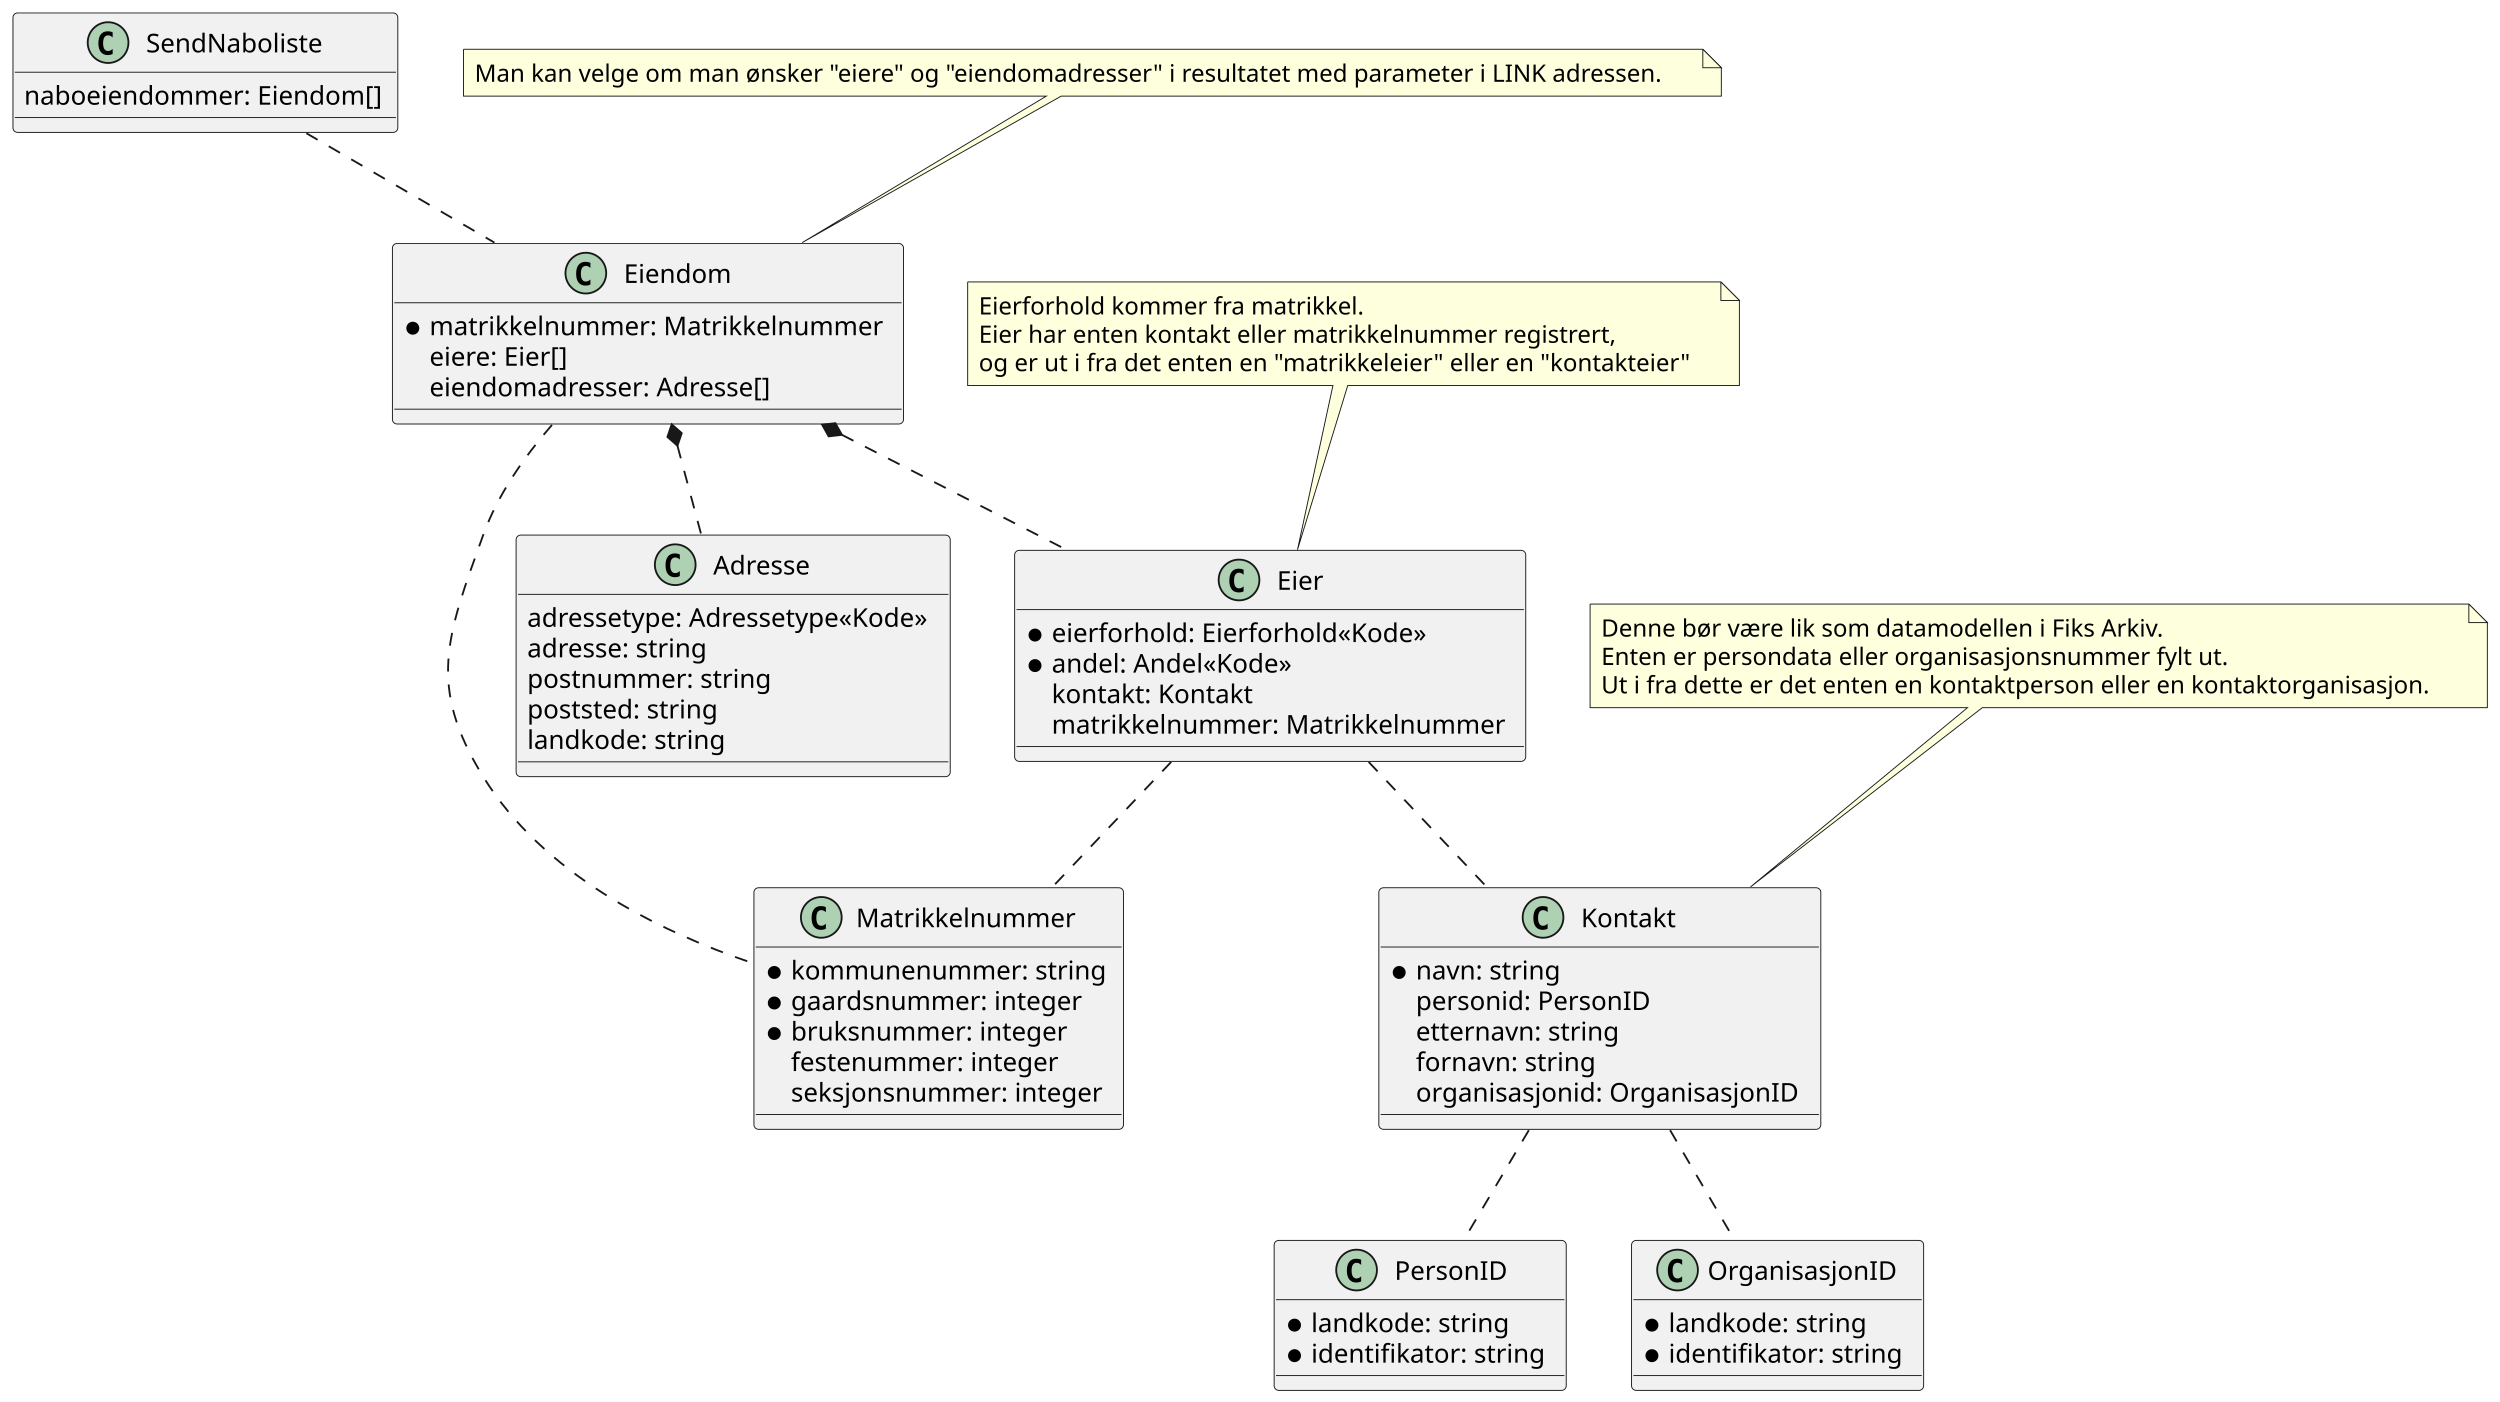
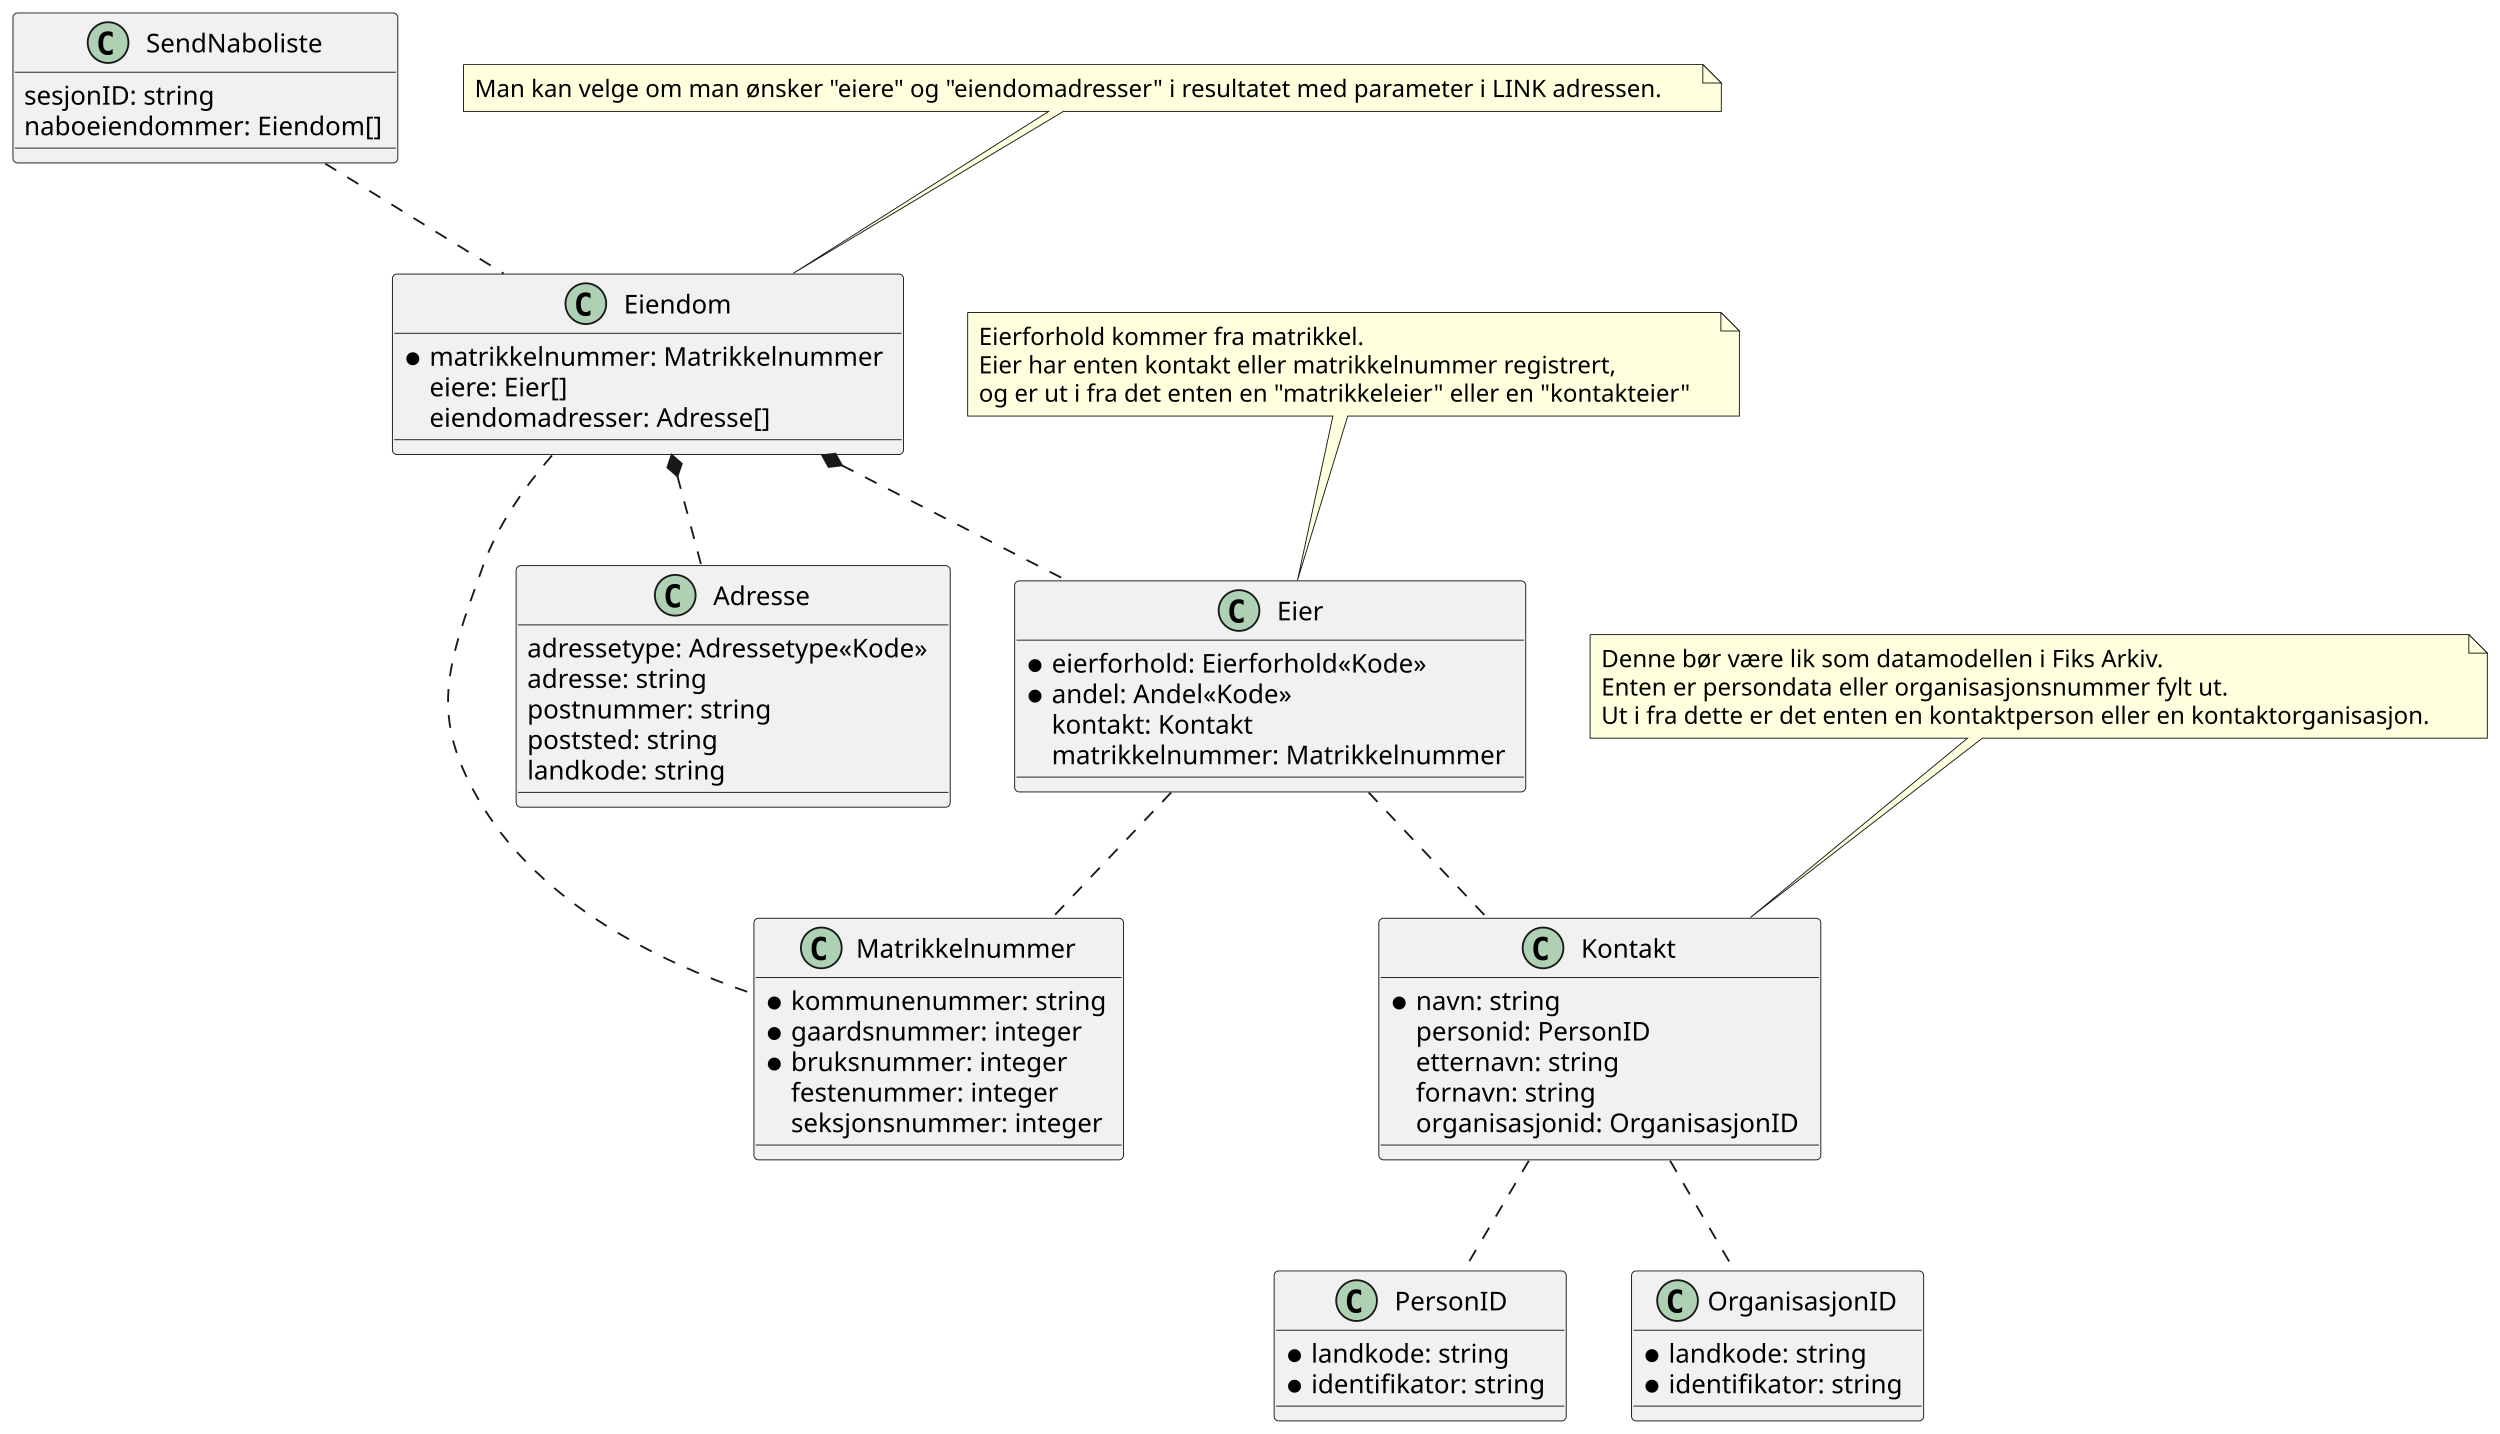
- <svg xmlns="http://www.w3.org/2000/svg" contentStyleType="text/css" data-diagram-type="CLASS" height="757px" preserveAspectRatio="none" style="width:1350px;height:757px;background:#FFFFFF;" version="1.1" viewBox="0 0 1350 757" width="1350px" zoomAndPan="magnify">
+ <svg xmlns="http://www.w3.org/2000/svg" contentStyleType="text/css" data-diagram-type="CLASS" height="774px" preserveAspectRatio="none" style="width:1350px;height:774px;background:#FFFFFF;" version="1.1" viewBox="0 0 1350 774" width="1350px" zoomAndPan="magnify">
  <defs />
  <g>
    <g class="entity" data-entity="SendNaboliste" data-source-line="1" data-uid="ent0002" id="entity_SendNaboliste">
-       <rect fill="#F1F1F1" height="64.488" rx="2.5" ry="2.5" style="stroke:#181818;stroke-width:0.5;" width="207.815" x="7" y="7" />
+       <rect fill="#F1F1F1" height="80.977" rx="2.5" ry="2.5" style="stroke:#181818;stroke-width:0.5;" width="207.815" x="7" y="7" />
      <ellipse cx="58.362" cy="23" fill="#ADD1B2" rx="11" ry="11" style="stroke:#181818;stroke-width:1;" />
      <path d="M60.835,29.143 Q60.254,29.442 59.615,29.591 Q58.976,29.741 58.27,29.741 Q55.763,29.741 54.443,28.089 Q53.123,26.437 53.123,23.316 Q53.123,20.186 54.443,18.535 Q55.763,16.883 58.27,16.883 Q58.976,16.883 59.623,17.032 Q60.27,17.182 60.835,17.48 L60.835,20.203 Q60.204,19.622 59.611,19.352 Q59.017,19.082 58.386,19.082 Q57.041,19.082 56.357,20.149 Q55.672,21.216 55.672,23.316 Q55.672,25.408 56.357,26.474 Q57.041,27.541 58.386,27.541 Q59.017,27.541 59.611,27.271 Q60.204,27.002 60.835,26.42 Z " fill="#000000" />
      <text fill="#000000" font-family="sans-serif" font-size="14" lengthAdjust="spacing" textLength="96.592" x="78.862" y="28.291">SendNaboliste</text>
      <line style="stroke:#181818;stroke-width:0.5;" x1="8" x2="213.815" y1="39" y2="39" />
-       <text fill="#000000" font-family="sans-serif" font-size="14" lengthAdjust="spacing" textLength="195.815" x="13" y="56.535">naboeiendommer: Eiendom[]</text>
-       <line style="stroke:#181818;stroke-width:0.5;" x1="8" x2="213.815" y1="63.488" y2="63.488" />
+       <text fill="#000000" font-family="sans-serif" font-size="14" lengthAdjust="spacing" textLength="106.565" x="13" y="56.535">sesjonID: string</text>
+       <text fill="#000000" font-family="sans-serif" font-size="14" lengthAdjust="spacing" textLength="195.815" x="13" y="73.023">naboeiendommer: Eiendom[]</text>
+       <line style="stroke:#181818;stroke-width:0.5;" x1="8" x2="213.815" y1="79.977" y2="79.977" />
    </g>
-     <g class="entity" data-entity="Eiendom" data-source-line="5" data-uid="ent0003" id="entity_Eiendom">
-       <rect fill="#F1F1F1" height="97.465" rx="2.5" ry="2.5" style="stroke:#181818;stroke-width:0.5;" width="275.99" x="211.91" y="131.49" />
-       <ellipse cx="316.353" cy="147.49" fill="#ADD1B2" rx="11" ry="11" style="stroke:#181818;stroke-width:1;" />
-       <path d="M318.826,153.633 Q318.245,153.932 317.606,154.081 Q316.967,154.231 316.261,154.231 Q313.754,154.231 312.434,152.579 Q311.115,150.927 311.115,147.806 Q311.115,144.677 312.434,143.025 Q313.754,141.373 316.261,141.373 Q316.967,141.373 317.614,141.522 Q318.262,141.672 318.826,141.97 L318.826,144.693 Q318.195,144.112 317.602,143.842 Q317.008,143.572 316.377,143.572 Q315.033,143.572 314.348,144.639 Q313.663,145.706 313.663,147.806 Q313.663,149.898 314.348,150.964 Q315.033,152.031 316.377,152.031 Q317.008,152.031 317.602,151.761 Q318.195,151.492 318.826,150.91 Z " fill="#000000" />
-       <text fill="#000000" font-family="sans-serif" font-size="14" lengthAdjust="spacing" textLength="58.605" x="336.853" y="152.781">Eiendom</text>
-       <line style="stroke:#181818;stroke-width:0.5;" x1="212.91" x2="486.9" y1="163.49" y2="163.49" />
-       <ellipse cx="222.91" cy="177.234" fill="#000000" rx="3" ry="3" style="stroke:#000000;stroke-width:1;" />
-       <text fill="#000000" font-family="sans-serif" font-size="14" lengthAdjust="spacing" textLength="249.99" x="231.91" y="181.025">matrikkelnummer: Matrikkelnummer</text>
-       <text fill="#000000" font-family="sans-serif" font-size="14" lengthAdjust="spacing" textLength="76.303" x="231.91" y="197.513">eiere: Eier[]</text>
-       <text fill="#000000" font-family="sans-serif" font-size="14" lengthAdjust="spacing" textLength="188.727" x="231.91" y="214.002">eiendomadresser: Adresse[]</text>
-       <line style="stroke:#181818;stroke-width:0.5;" x1="212.91" x2="486.9" y1="220.955" y2="220.955" />
+     <g class="entity" data-entity="Eiendom" data-source-line="6" data-uid="ent0003" id="entity_Eiendom">
+       <rect fill="#F1F1F1" height="97.465" rx="2.5" ry="2.5" style="stroke:#181818;stroke-width:0.5;" width="275.99" x="211.91" y="147.98" />
+       <ellipse cx="316.353" cy="163.98" fill="#ADD1B2" rx="11" ry="11" style="stroke:#181818;stroke-width:1;" />
+       <path d="M318.826,170.123 Q318.245,170.422 317.606,170.571 Q316.967,170.721 316.261,170.721 Q313.754,170.721 312.434,169.069 Q311.115,167.417 311.115,164.296 Q311.115,161.167 312.434,159.515 Q313.754,157.863 316.261,157.863 Q316.967,157.863 317.614,158.012 Q318.262,158.162 318.826,158.46 L318.826,161.183 Q318.195,160.602 317.602,160.332 Q317.008,160.062 316.377,160.062 Q315.033,160.062 314.348,161.129 Q313.663,162.196 313.663,164.296 Q313.663,166.388 314.348,167.454 Q315.033,168.521 316.377,168.521 Q317.008,168.521 317.602,168.251 Q318.195,167.982 318.826,167.4 Z " fill="#000000" />
+       <text fill="#000000" font-family="sans-serif" font-size="14" lengthAdjust="spacing" textLength="58.605" x="336.853" y="169.271">Eiendom</text>
+       <line style="stroke:#181818;stroke-width:0.5;" x1="212.91" x2="486.9" y1="179.98" y2="179.98" />
+       <ellipse cx="222.91" cy="193.724" fill="#000000" rx="3" ry="3" style="stroke:#000000;stroke-width:1;" />
+       <text fill="#000000" font-family="sans-serif" font-size="14" lengthAdjust="spacing" textLength="249.99" x="231.91" y="197.515">matrikkelnummer: Matrikkelnummer</text>
+       <text fill="#000000" font-family="sans-serif" font-size="14" lengthAdjust="spacing" textLength="76.303" x="231.91" y="214.003">eiere: Eier[]</text>
+       <text fill="#000000" font-family="sans-serif" font-size="14" lengthAdjust="spacing" textLength="188.727" x="231.91" y="230.492">eiendomadresser: Adresse[]</text>
+       <line style="stroke:#181818;stroke-width:0.5;" x1="212.91" x2="486.9" y1="237.445" y2="237.445" />
    </g>
-     <g class="entity" data-entity="GMN5" data-source-line="13" data-uid="ent0006" id="entity_GMN5">
-       <path d="M250.3,26.59 L250.3,51.901 A0,0 0 0 0 250.3,51.901 L565.03,51.901 L433.14,131.02 L573.03,51.901 L929.52,51.901 A0,0 0 0 0 929.52,51.901 L929.52,36.59 L919.52,26.59 L250.3,26.59 A0,0 0 0 0 250.3,26.59" fill="#FEFFDD" style="stroke:#181818;stroke-width:0.5;" />
-       <path d="M919.52,26.59 L919.52,36.59 L929.52,36.59 L919.52,26.59" fill="#FEFFDD" style="stroke:#181818;stroke-width:0.5;" />
-       <text fill="#000000" font-family="sans-serif" font-size="13" lengthAdjust="spacing" textLength="658.22" x="256.3" y="44.158">Man kan velge om man ønsker "eiere" og "eiendomadresser" i resultatet med parameter i LINK adressen.</text>
+     <g class="entity" data-entity="GMN5" data-source-line="14" data-uid="ent0006" id="entity_GMN5">
+       <path d="M250.3,34.83 L250.3,60.141 A0,0 0 0 0 250.3,60.141 L566.27,60.141 L428.33,147.6 L574.27,60.141 L929.52,60.141 A0,0 0 0 0 929.52,60.141 L929.52,44.83 L919.52,34.83 L250.3,34.83 A0,0 0 0 0 250.3,34.83" fill="#FEFFDD" style="stroke:#181818;stroke-width:0.5;" />
+       <path d="M919.52,34.83 L919.52,44.83 L929.52,44.83 L919.52,34.83" fill="#FEFFDD" style="stroke:#181818;stroke-width:0.5;" />
+       <text fill="#000000" font-family="sans-serif" font-size="13" lengthAdjust="spacing" textLength="658.22" x="256.3" y="52.398">Man kan velge om man ønsker "eiere" og "eiendomadresser" i resultatet med parameter i LINK adressen.</text>
    </g>
-     <g class="entity" data-entity="Matrikkelnummer" data-source-line="16" data-uid="ent0008" id="entity_Matrikkelnummer">
-       <rect fill="#F1F1F1" height="130.441" rx="2.5" ry="2.5" style="stroke:#181818;stroke-width:0.5;" width="199.571" x="407.12" y="479.39" />
-       <ellipse cx="443.5" cy="495.39" fill="#ADD1B2" rx="11" ry="11" style="stroke:#181818;stroke-width:1;" />
-       <path d="M445.973,501.533 Q445.392,501.832 444.753,501.981 Q444.114,502.131 443.409,502.131 Q440.902,502.131 439.582,500.479 Q438.262,498.827 438.262,495.706 Q438.262,492.577 439.582,490.925 Q440.902,489.273 443.409,489.273 Q444.114,489.273 444.762,489.422 Q445.409,489.572 445.973,489.87 L445.973,492.593 Q445.343,492.012 444.749,491.742 Q444.156,491.473 443.525,491.473 Q442.18,491.473 441.495,492.539 Q440.81,493.606 440.81,495.706 Q440.81,497.798 441.495,498.864 Q442.18,499.931 443.525,499.931 Q444.156,499.931 444.749,499.661 Q445.343,499.392 445.973,498.81 Z " fill="#000000" />
-       <text fill="#000000" font-family="sans-serif" font-size="14" lengthAdjust="spacing" textLength="120.06" x="462.251" y="500.681">Matrikkelnummer</text>
-       <line style="stroke:#181818;stroke-width:0.5;" x1="408.12" x2="605.691" y1="511.39" y2="511.39" />
-       <ellipse cx="418.12" cy="525.134" fill="#000000" rx="3" ry="3" style="stroke:#000000;stroke-width:1;" />
-       <text fill="#000000" font-family="sans-serif" font-size="14" lengthAdjust="spacing" textLength="173.571" x="427.12" y="528.925">kommunenummer: string</text>
-       <ellipse cx="418.12" cy="541.622" fill="#000000" rx="3" ry="3" style="stroke:#000000;stroke-width:1;" />
-       <text fill="#000000" font-family="sans-serif" font-size="14" lengthAdjust="spacing" textLength="159.804" x="427.12" y="545.413">gaardsnummer: integer</text>
-       <ellipse cx="418.12" cy="558.111" fill="#000000" rx="3" ry="3" style="stroke:#000000;stroke-width:1;" />
-       <text fill="#000000" font-family="sans-serif" font-size="14" lengthAdjust="spacing" textLength="152.482" x="427.12" y="561.902">bruksnummer: integer</text>
-       <text fill="#000000" font-family="sans-serif" font-size="14" lengthAdjust="spacing" textLength="147.055" x="427.12" y="578.39">festenummer: integer</text>
-       <text fill="#000000" font-family="sans-serif" font-size="14" lengthAdjust="spacing" textLength="172.874" x="427.12" y="594.878">seksjonsnummer: integer</text>
-       <line style="stroke:#181818;stroke-width:0.5;" x1="408.12" x2="605.691" y1="601.831" y2="601.831" />
+     <g class="entity" data-entity="Matrikkelnummer" data-source-line="17" data-uid="ent0008" id="entity_Matrikkelnummer">
+       <rect fill="#F1F1F1" height="130.441" rx="2.5" ry="2.5" style="stroke:#181818;stroke-width:0.5;" width="199.571" x="407.12" y="495.88" />
+       <ellipse cx="443.5" cy="511.88" fill="#ADD1B2" rx="11" ry="11" style="stroke:#181818;stroke-width:1;" />
+       <path d="M445.973,518.023 Q445.392,518.322 444.753,518.471 Q444.114,518.621 443.409,518.621 Q440.902,518.621 439.582,516.969 Q438.262,515.317 438.262,512.196 Q438.262,509.067 439.582,507.415 Q440.902,505.763 443.409,505.763 Q444.114,505.763 444.762,505.912 Q445.409,506.062 445.973,506.361 L445.973,509.083 Q445.343,508.502 444.749,508.232 Q444.156,507.962 443.525,507.962 Q442.18,507.962 441.495,509.029 Q440.81,510.096 440.81,512.196 Q440.81,514.288 441.495,515.354 Q442.18,516.421 443.525,516.421 Q444.156,516.421 444.749,516.151 Q445.343,515.881 445.973,515.3 Z " fill="#000000" />
+       <text fill="#000000" font-family="sans-serif" font-size="14" lengthAdjust="spacing" textLength="120.06" x="462.251" y="517.171">Matrikkelnummer</text>
+       <line style="stroke:#181818;stroke-width:0.5;" x1="408.12" x2="605.691" y1="527.88" y2="527.88" />
+       <ellipse cx="418.12" cy="541.624" fill="#000000" rx="3" ry="3" style="stroke:#000000;stroke-width:1;" />
+       <text fill="#000000" font-family="sans-serif" font-size="14" lengthAdjust="spacing" textLength="173.571" x="427.12" y="545.415">kommunenummer: string</text>
+       <ellipse cx="418.12" cy="558.112" fill="#000000" rx="3" ry="3" style="stroke:#000000;stroke-width:1;" />
+       <text fill="#000000" font-family="sans-serif" font-size="14" lengthAdjust="spacing" textLength="159.804" x="427.12" y="561.903">gaardsnummer: integer</text>
+       <ellipse cx="418.12" cy="574.601" fill="#000000" rx="3" ry="3" style="stroke:#000000;stroke-width:1;" />
+       <text fill="#000000" font-family="sans-serif" font-size="14" lengthAdjust="spacing" textLength="152.482" x="427.12" y="578.392">bruksnummer: integer</text>
+       <text fill="#000000" font-family="sans-serif" font-size="14" lengthAdjust="spacing" textLength="147.055" x="427.12" y="594.88">festenummer: integer</text>
+       <text fill="#000000" font-family="sans-serif" font-size="14" lengthAdjust="spacing" textLength="172.874" x="427.12" y="611.368">seksjonsnummer: integer</text>
+       <line style="stroke:#181818;stroke-width:0.5;" x1="408.12" x2="605.691" y1="618.321" y2="618.321" />
    </g>
-     <g class="entity" data-entity="Adresse" data-source-line="27" data-uid="ent0010" id="entity_Adresse">
-       <rect fill="#F1F1F1" height="130.441" rx="2.5" ry="2.5" style="stroke:#181818;stroke-width:0.5;" width="234.421" x="278.7" y="288.95" />
-       <ellipse cx="364.624" cy="304.95" fill="#ADD1B2" rx="11" ry="11" style="stroke:#181818;stroke-width:1;" />
-       <path d="M367.098,311.093 Q366.516,311.392 365.877,311.541 Q365.238,311.691 364.533,311.691 Q362.026,311.691 360.706,310.039 Q359.386,308.387 359.386,305.266 Q359.386,302.137 360.706,300.485 Q362.026,298.833 364.533,298.833 Q365.238,298.833 365.885,298.982 Q366.533,299.132 367.098,299.43 L367.098,302.153 Q366.467,301.572 365.873,301.302 Q365.28,301.033 364.649,301.033 Q363.304,301.033 362.619,302.099 Q361.934,303.166 361.934,305.266 Q361.934,307.358 362.619,308.424 Q363.304,309.491 364.649,309.491 Q365.28,309.491 365.873,309.221 Q366.467,308.952 367.098,308.37 Z " fill="#000000" />
-       <text fill="#000000" font-family="sans-serif" font-size="14" lengthAdjust="spacing" textLength="54.072" x="385.124" y="310.241">Adresse</text>
-       <line style="stroke:#181818;stroke-width:0.5;" x1="279.7" x2="512.121" y1="320.95" y2="320.95" />
-       <text fill="#000000" font-family="sans-serif" font-size="14" lengthAdjust="spacing" textLength="222.421" x="284.7" y="338.485">adressetype: Adressetype«Kode»</text>
-       <text fill="#000000" font-family="sans-serif" font-size="14" lengthAdjust="spacing" textLength="100.57" x="284.7" y="354.973">adresse: string</text>
-       <text fill="#000000" font-family="sans-serif" font-size="14" lengthAdjust="spacing" textLength="135.256" x="284.7" y="371.462">postnummer: string</text>
-       <text fill="#000000" font-family="sans-serif" font-size="14" lengthAdjust="spacing" textLength="107.194" x="284.7" y="387.95">poststed: string</text>
-       <text fill="#000000" font-family="sans-serif" font-size="14" lengthAdjust="spacing" textLength="111.098" x="284.7" y="404.438">landkode: string</text>
-       <line style="stroke:#181818;stroke-width:0.5;" x1="279.7" x2="512.121" y1="411.391" y2="411.391" />
+     <g class="entity" data-entity="Adresse" data-source-line="28" data-uid="ent0010" id="entity_Adresse">
+       <rect fill="#F1F1F1" height="130.441" rx="2.5" ry="2.5" style="stroke:#181818;stroke-width:0.5;" width="234.421" x="278.7" y="305.44" />
+       <ellipse cx="364.624" cy="321.44" fill="#ADD1B2" rx="11" ry="11" style="stroke:#181818;stroke-width:1;" />
+       <path d="M367.098,327.583 Q366.516,327.882 365.877,328.031 Q365.238,328.181 364.533,328.181 Q362.026,328.181 360.706,326.529 Q359.386,324.877 359.386,321.756 Q359.386,318.627 360.706,316.975 Q362.026,315.323 364.533,315.323 Q365.238,315.323 365.885,315.472 Q366.533,315.622 367.098,315.921 L367.098,318.643 Q366.467,318.062 365.873,317.792 Q365.28,317.522 364.649,317.522 Q363.304,317.522 362.619,318.589 Q361.934,319.656 361.934,321.756 Q361.934,323.848 362.619,324.914 Q363.304,325.981 364.649,325.981 Q365.28,325.981 365.873,325.711 Q366.467,325.442 367.098,324.86 Z " fill="#000000" />
+       <text fill="#000000" font-family="sans-serif" font-size="14" lengthAdjust="spacing" textLength="54.072" x="385.124" y="326.731">Adresse</text>
+       <line style="stroke:#181818;stroke-width:0.5;" x1="279.7" x2="512.121" y1="337.44" y2="337.44" />
+       <text fill="#000000" font-family="sans-serif" font-size="14" lengthAdjust="spacing" textLength="222.421" x="284.7" y="354.975">adressetype: Adressetype«Kode»</text>
+       <text fill="#000000" font-family="sans-serif" font-size="14" lengthAdjust="spacing" textLength="100.57" x="284.7" y="371.463">adresse: string</text>
+       <text fill="#000000" font-family="sans-serif" font-size="14" lengthAdjust="spacing" textLength="135.256" x="284.7" y="387.952">postnummer: string</text>
+       <text fill="#000000" font-family="sans-serif" font-size="14" lengthAdjust="spacing" textLength="107.194" x="284.7" y="404.44">poststed: string</text>
+       <text fill="#000000" font-family="sans-serif" font-size="14" lengthAdjust="spacing" textLength="111.098" x="284.7" y="420.928">landkode: string</text>
+       <line style="stroke:#181818;stroke-width:0.5;" x1="279.7" x2="512.121" y1="427.881" y2="427.881" />
    </g>
-     <g class="entity" data-entity="Eier" data-source-line="28" data-uid="ent0012" id="entity_Eier">
-       <rect fill="#F1F1F1" height="113.953" rx="2.5" ry="2.5" style="stroke:#181818;stroke-width:0.5;" width="275.99" x="547.91" y="297.19" />
-       <ellipse cx="669.074" cy="313.19" fill="#ADD1B2" rx="11" ry="11" style="stroke:#181818;stroke-width:1;" />
-       <path d="M671.547,319.333 Q670.966,319.632 670.327,319.781 Q669.687,319.931 668.982,319.931 Q666.475,319.931 665.155,318.279 Q663.835,316.627 663.835,313.506 Q663.835,310.377 665.155,308.725 Q666.475,307.073 668.982,307.073 Q669.687,307.073 670.335,307.222 Q670.982,307.372 671.547,307.671 L671.547,310.393 Q670.916,309.812 670.322,309.542 Q669.729,309.272 669.098,309.272 Q667.753,309.272 667.068,310.339 Q666.384,311.406 666.384,313.506 Q666.384,315.598 667.068,316.664 Q667.753,317.731 669.098,317.731 Q669.729,317.731 670.322,317.461 Q670.916,317.192 671.547,316.61 Z " fill="#000000" />
-       <text fill="#000000" font-family="sans-serif" font-size="14" lengthAdjust="spacing" textLength="25.163" x="689.574" y="318.481">Eier</text>
-       <line style="stroke:#181818;stroke-width:0.5;" x1="548.91" x2="822.9" y1="329.19" y2="329.19" />
-       <ellipse cx="558.91" cy="342.934" fill="#000000" rx="3" ry="3" style="stroke:#000000;stroke-width:1;" />
-       <text fill="#000000" font-family="sans-serif" font-size="14" lengthAdjust="spacing" textLength="207.662" x="567.91" y="346.725">eierforhold: Eierforhold«Kode»</text>
-       <ellipse cx="558.91" cy="359.422" fill="#000000" rx="3" ry="3" style="stroke:#000000;stroke-width:1;" />
-       <text fill="#000000" font-family="sans-serif" font-size="14" lengthAdjust="spacing" textLength="133.964" x="567.91" y="363.213">andel: Andel«Kode»</text>
-       <text fill="#000000" font-family="sans-serif" font-size="14" lengthAdjust="spacing" textLength="113.531" x="567.91" y="379.702">kontakt: Kontakt</text>
-       <text fill="#000000" font-family="sans-serif" font-size="14" lengthAdjust="spacing" textLength="249.99" x="567.91" y="396.19">matrikkelnummer: Matrikkelnummer</text>
-       <line style="stroke:#181818;stroke-width:0.5;" x1="548.91" x2="822.9" y1="403.143" y2="403.143" />
+     <g class="entity" data-entity="Eier" data-source-line="29" data-uid="ent0012" id="entity_Eier">
+       <rect fill="#F1F1F1" height="113.953" rx="2.5" ry="2.5" style="stroke:#181818;stroke-width:0.5;" width="275.99" x="547.91" y="313.68" />
+       <ellipse cx="669.074" cy="329.68" fill="#ADD1B2" rx="11" ry="11" style="stroke:#181818;stroke-width:1;" />
+       <path d="M671.547,335.823 Q670.966,336.122 670.327,336.271 Q669.687,336.421 668.982,336.421 Q666.475,336.421 665.155,334.769 Q663.835,333.117 663.835,329.996 Q663.835,326.866 665.155,325.215 Q666.475,323.563 668.982,323.563 Q669.687,323.563 670.335,323.712 Q670.982,323.862 671.547,324.161 L671.547,326.883 Q670.916,326.302 670.322,326.032 Q669.729,325.762 669.098,325.762 Q667.753,325.762 667.068,326.829 Q666.384,327.896 666.384,329.996 Q666.384,332.088 667.068,333.154 Q667.753,334.221 669.098,334.221 Q669.729,334.221 670.322,333.951 Q670.916,333.682 671.547,333.1 Z " fill="#000000" />
+       <text fill="#000000" font-family="sans-serif" font-size="14" lengthAdjust="spacing" textLength="25.163" x="689.574" y="334.971">Eier</text>
+       <line style="stroke:#181818;stroke-width:0.5;" x1="548.91" x2="822.9" y1="345.68" y2="345.68" />
+       <ellipse cx="558.91" cy="359.424" fill="#000000" rx="3" ry="3" style="stroke:#000000;stroke-width:1;" />
+       <text fill="#000000" font-family="sans-serif" font-size="14" lengthAdjust="spacing" textLength="207.662" x="567.91" y="363.215">eierforhold: Eierforhold«Kode»</text>
+       <ellipse cx="558.91" cy="375.912" fill="#000000" rx="3" ry="3" style="stroke:#000000;stroke-width:1;" />
+       <text fill="#000000" font-family="sans-serif" font-size="14" lengthAdjust="spacing" textLength="133.964" x="567.91" y="379.703">andel: Andel«Kode»</text>
+       <text fill="#000000" font-family="sans-serif" font-size="14" lengthAdjust="spacing" textLength="113.531" x="567.91" y="396.192">kontakt: Kontakt</text>
+       <text fill="#000000" font-family="sans-serif" font-size="14" lengthAdjust="spacing" textLength="249.99" x="567.91" y="412.68">matrikkelnummer: Matrikkelnummer</text>
+       <line style="stroke:#181818;stroke-width:0.5;" x1="548.91" x2="822.9" y1="419.633" y2="419.633" />
    </g>
-     <g class="entity" data-entity="GMN14" data-source-line="45" data-uid="ent0015" id="entity_GMN14">
-       <path d="M522.54,152.25 L522.54,208.182 A0,0 0 0 0 522.54,208.182 L719.78,208.182 L700.64,296.87 L727.78,208.182 L939.272,208.182 A0,0 0 0 0 939.272,208.182 L939.272,162.25 L929.272,152.25 L522.54,152.25 A0,0 0 0 0 522.54,152.25" fill="#FEFFDD" style="stroke:#181818;stroke-width:0.5;" />
-       <path d="M929.272,152.25 L929.272,162.25 L939.272,162.25 L929.272,152.25" fill="#FEFFDD" style="stroke:#181818;stroke-width:0.5;" />
-       <text fill="#000000" font-family="sans-serif" font-size="13" lengthAdjust="spacing" textLength="215.046" x="528.54" y="169.818">Eierforhold kommer fra matrikkel.</text>
-       <text fill="#000000" font-family="sans-serif" font-size="13" lengthAdjust="spacing" textLength="354.764" x="528.54" y="185.129">Eier har enten kontakt eller matrikkelnummer registrert,</text>
-       <text fill="#000000" font-family="sans-serif" font-size="13" lengthAdjust="spacing" textLength="395.732" x="528.54" y="200.44">og er ut i fra det enten en "matrikkeleier" eller en "kontakteier"</text>
+     <g class="entity" data-entity="GMN14" data-source-line="46" data-uid="ent0015" id="entity_GMN14">
+       <path d="M522.54,168.74 L522.54,224.672 A0,0 0 0 0 522.54,224.672 L719.78,224.672 L700.64,313.36 L727.78,224.672 L939.272,224.672 A0,0 0 0 0 939.272,224.672 L939.272,178.74 L929.272,168.74 L522.54,168.74 A0,0 0 0 0 522.54,168.74" fill="#FEFFDD" style="stroke:#181818;stroke-width:0.5;" />
+       <path d="M929.272,168.74 L929.272,178.74 L939.272,178.74 L929.272,168.74" fill="#FEFFDD" style="stroke:#181818;stroke-width:0.5;" />
+       <text fill="#000000" font-family="sans-serif" font-size="13" lengthAdjust="spacing" textLength="215.046" x="528.54" y="186.308">Eierforhold kommer fra matrikkel.</text>
+       <text fill="#000000" font-family="sans-serif" font-size="13" lengthAdjust="spacing" textLength="354.764" x="528.54" y="201.619">Eier har enten kontakt eller matrikkelnummer registrert,</text>
+       <text fill="#000000" font-family="sans-serif" font-size="13" lengthAdjust="spacing" textLength="395.732" x="528.54" y="216.929">og er ut i fra det enten en "matrikkeleier" eller en "kontakteier"</text>
    </g>
-     <g class="entity" data-entity="Kontakt" data-source-line="48" data-uid="ent0017" id="entity_Kontakt">
-       <rect fill="#F1F1F1" height="130.441" rx="2.5" ry="2.5" style="stroke:#181818;stroke-width:0.5;" width="238.666" x="744.57" y="479.39" />
-       <ellipse cx="833.246" cy="495.39" fill="#ADD1B2" rx="11" ry="11" style="stroke:#181818;stroke-width:1;" />
-       <path d="M835.719,501.533 Q835.138,501.832 834.499,501.981 Q833.86,502.131 833.154,502.131 Q830.647,502.131 829.327,500.479 Q828.008,498.827 828.008,495.706 Q828.008,492.577 829.327,490.925 Q830.647,489.273 833.154,489.273 Q833.86,489.273 834.507,489.422 Q835.154,489.572 835.719,489.87 L835.719,492.593 Q835.088,492.012 834.495,491.742 Q833.901,491.473 833.27,491.473 Q831.926,491.473 831.241,492.539 Q830.556,493.606 830.556,495.706 Q830.556,497.798 831.241,498.864 Q831.926,499.931 833.27,499.931 Q833.901,499.931 834.495,499.661 Q835.088,499.392 835.719,498.81 Z " fill="#000000" />
-       <text fill="#000000" font-family="sans-serif" font-size="14" lengthAdjust="spacing" textLength="52.815" x="853.746" y="500.681">Kontakt</text>
-       <line style="stroke:#181818;stroke-width:0.5;" x1="745.57" x2="982.236" y1="511.39" y2="511.39" />
-       <ellipse cx="755.57" cy="525.134" fill="#000000" rx="3" ry="3" style="stroke:#000000;stroke-width:1;" />
-       <text fill="#000000" font-family="sans-serif" font-size="14" lengthAdjust="spacing" textLength="80.78" x="764.57" y="528.925">navn: string</text>
-       <text fill="#000000" font-family="sans-serif" font-size="14" lengthAdjust="spacing" textLength="128.693" x="764.57" y="545.413">personid: PersonID</text>
-       <text fill="#000000" font-family="sans-serif" font-size="14" lengthAdjust="spacing" textLength="112.581" x="764.57" y="561.902">etternavn: string</text>
-       <text fill="#000000" font-family="sans-serif" font-size="14" lengthAdjust="spacing" textLength="100.256" x="764.57" y="578.39">fornavn: string</text>
-       <text fill="#000000" font-family="sans-serif" font-size="14" lengthAdjust="spacing" textLength="212.666" x="764.57" y="594.878">organisasjonid: OrganisasjonID</text>
-       <line style="stroke:#181818;stroke-width:0.5;" x1="745.57" x2="982.236" y1="601.831" y2="601.831" />
+     <g class="entity" data-entity="Kontakt" data-source-line="49" data-uid="ent0017" id="entity_Kontakt">
+       <rect fill="#F1F1F1" height="130.441" rx="2.5" ry="2.5" style="stroke:#181818;stroke-width:0.5;" width="238.666" x="744.57" y="495.88" />
+       <ellipse cx="833.246" cy="511.88" fill="#ADD1B2" rx="11" ry="11" style="stroke:#181818;stroke-width:1;" />
+       <path d="M835.719,518.023 Q835.138,518.322 834.499,518.471 Q833.86,518.621 833.154,518.621 Q830.647,518.621 829.327,516.969 Q828.008,515.317 828.008,512.196 Q828.008,509.067 829.327,507.415 Q830.647,505.763 833.154,505.763 Q833.86,505.763 834.507,505.912 Q835.154,506.062 835.719,506.361 L835.719,509.083 Q835.088,508.502 834.495,508.232 Q833.901,507.962 833.27,507.962 Q831.926,507.962 831.241,509.029 Q830.556,510.096 830.556,512.196 Q830.556,514.288 831.241,515.354 Q831.926,516.421 833.27,516.421 Q833.901,516.421 834.495,516.151 Q835.088,515.881 835.719,515.3 Z " fill="#000000" />
+       <text fill="#000000" font-family="sans-serif" font-size="14" lengthAdjust="spacing" textLength="52.815" x="853.746" y="517.171">Kontakt</text>
+       <line style="stroke:#181818;stroke-width:0.5;" x1="745.57" x2="982.236" y1="527.88" y2="527.88" />
+       <ellipse cx="755.57" cy="541.624" fill="#000000" rx="3" ry="3" style="stroke:#000000;stroke-width:1;" />
+       <text fill="#000000" font-family="sans-serif" font-size="14" lengthAdjust="spacing" textLength="80.78" x="764.57" y="545.415">navn: string</text>
+       <text fill="#000000" font-family="sans-serif" font-size="14" lengthAdjust="spacing" textLength="128.693" x="764.57" y="561.903">personid: PersonID</text>
+       <text fill="#000000" font-family="sans-serif" font-size="14" lengthAdjust="spacing" textLength="112.581" x="764.57" y="578.392">etternavn: string</text>
+       <text fill="#000000" font-family="sans-serif" font-size="14" lengthAdjust="spacing" textLength="100.256" x="764.57" y="594.88">fornavn: string</text>
+       <text fill="#000000" font-family="sans-serif" font-size="14" lengthAdjust="spacing" textLength="212.666" x="764.57" y="611.368">organisasjonid: OrganisasjonID</text>
+       <line style="stroke:#181818;stroke-width:0.5;" x1="745.57" x2="982.236" y1="618.321" y2="618.321" />
    </g>
-     <g class="entity" data-entity="PersonID" data-source-line="59" data-uid="ent0020" id="entity_PersonID">
-       <rect fill="#F1F1F1" height="80.977" rx="2.5" ry="2.5" style="stroke:#181818;stroke-width:0.5;" width="157.728" x="688.04" y="669.83" />
-       <ellipse cx="732.549" cy="685.83" fill="#ADD1B2" rx="11" ry="11" style="stroke:#181818;stroke-width:1;" />
-       <path d="M735.022,691.973 Q734.441,692.272 733.802,692.421 Q733.163,692.571 732.457,692.571 Q729.95,692.571 728.63,690.919 Q727.311,689.267 727.311,686.146 Q727.311,683.016 728.63,681.365 Q729.95,679.713 732.457,679.713 Q733.163,679.713 733.81,679.862 Q734.457,680.012 735.022,680.311 L735.022,683.033 Q734.391,682.452 733.798,682.182 Q733.204,681.913 732.573,681.913 Q731.229,681.913 730.544,682.979 Q729.859,684.046 729.859,686.146 Q729.859,688.238 730.544,689.304 Q731.229,690.371 732.573,690.371 Q733.204,690.371 733.798,690.101 Q734.391,689.832 735.022,689.25 Z " fill="#000000" />
-       <text fill="#000000" font-family="sans-serif" font-size="14" lengthAdjust="spacing" textLength="60.211" x="753.049" y="691.121">PersonID</text>
-       <line style="stroke:#181818;stroke-width:0.5;" x1="689.04" x2="844.769" y1="701.83" y2="701.83" />
-       <ellipse cx="699.04" cy="715.574" fill="#000000" rx="3" ry="3" style="stroke:#000000;stroke-width:1;" />
-       <text fill="#000000" font-family="sans-serif" font-size="14" lengthAdjust="spacing" textLength="111.098" x="708.04" y="719.365">landkode: string</text>
-       <ellipse cx="699.04" cy="732.062" fill="#000000" rx="3" ry="3" style="stroke:#000000;stroke-width:1;" />
-       <text fill="#000000" font-family="sans-serif" font-size="14" lengthAdjust="spacing" textLength="131.728" x="708.04" y="735.853">identifikator: string</text>
-       <line style="stroke:#181818;stroke-width:0.5;" x1="689.04" x2="844.769" y1="742.807" y2="742.807" />
+     <g class="entity" data-entity="PersonID" data-source-line="60" data-uid="ent0020" id="entity_PersonID">
+       <rect fill="#F1F1F1" height="80.977" rx="2.5" ry="2.5" style="stroke:#181818;stroke-width:0.5;" width="157.728" x="688.04" y="686.32" />
+       <ellipse cx="732.549" cy="702.32" fill="#ADD1B2" rx="11" ry="11" style="stroke:#181818;stroke-width:1;" />
+       <path d="M735.022,708.463 Q734.441,708.762 733.802,708.911 Q733.163,709.061 732.457,709.061 Q729.95,709.061 728.63,707.409 Q727.311,705.757 727.311,702.636 Q727.311,699.506 728.63,697.855 Q729.95,696.203 732.457,696.203 Q733.163,696.203 733.81,696.352 Q734.457,696.502 735.022,696.801 L735.022,699.523 Q734.391,698.942 733.798,698.672 Q733.204,698.403 732.573,698.403 Q731.229,698.403 730.544,699.469 Q729.859,700.536 729.859,702.636 Q729.859,704.728 730.544,705.794 Q731.229,706.861 732.573,706.861 Q733.204,706.861 733.798,706.591 Q734.391,706.322 735.022,705.74 Z " fill="#000000" />
+       <text fill="#000000" font-family="sans-serif" font-size="14" lengthAdjust="spacing" textLength="60.211" x="753.049" y="707.611">PersonID</text>
+       <line style="stroke:#181818;stroke-width:0.5;" x1="689.04" x2="844.769" y1="718.32" y2="718.32" />
+       <ellipse cx="699.04" cy="732.064" fill="#000000" rx="3" ry="3" style="stroke:#000000;stroke-width:1;" />
+       <text fill="#000000" font-family="sans-serif" font-size="14" lengthAdjust="spacing" textLength="111.098" x="708.04" y="735.855">landkode: string</text>
+       <ellipse cx="699.04" cy="748.552" fill="#000000" rx="3" ry="3" style="stroke:#000000;stroke-width:1;" />
+       <text fill="#000000" font-family="sans-serif" font-size="14" lengthAdjust="spacing" textLength="131.728" x="708.04" y="752.343">identifikator: string</text>
+       <line style="stroke:#181818;stroke-width:0.5;" x1="689.04" x2="844.769" y1="759.297" y2="759.297" />
    </g>
-     <g class="entity" data-entity="OrganisasjonID" data-source-line="60" data-uid="ent0022" id="entity_OrganisasjonID">
-       <rect fill="#F1F1F1" height="80.977" rx="2.5" ry="2.5" style="stroke:#181818;stroke-width:0.5;" width="157.728" x="881.04" y="669.83" />
-       <ellipse cx="905.875" cy="685.83" fill="#ADD1B2" rx="11" ry="11" style="stroke:#181818;stroke-width:1;" />
-       <path d="M908.348,691.973 Q907.768,692.272 907.128,692.421 Q906.489,692.571 905.784,692.571 Q903.277,692.571 901.957,690.919 Q900.637,689.267 900.637,686.146 Q900.637,683.016 901.957,681.365 Q903.277,679.713 905.784,679.713 Q906.489,679.713 907.137,679.862 Q907.784,680.012 908.348,680.311 L908.348,683.033 Q907.718,682.452 907.124,682.182 Q906.531,681.913 905.9,681.913 Q904.555,681.913 903.87,682.979 Q903.186,684.046 903.186,686.146 Q903.186,688.238 903.87,689.304 Q904.555,690.371 905.9,690.371 Q906.531,690.371 907.124,690.101 Q907.718,689.832 908.348,689.25 Z " fill="#000000" />
-       <text fill="#000000" font-family="sans-serif" font-size="14" lengthAdjust="spacing" textLength="103.872" x="922.061" y="691.121">OrganisasjonID</text>
-       <line style="stroke:#181818;stroke-width:0.5;" x1="882.04" x2="1037.768" y1="701.83" y2="701.83" />
-       <ellipse cx="892.04" cy="715.574" fill="#000000" rx="3" ry="3" style="stroke:#000000;stroke-width:1;" />
-       <text fill="#000000" font-family="sans-serif" font-size="14" lengthAdjust="spacing" textLength="111.098" x="901.04" y="719.365">landkode: string</text>
-       <ellipse cx="892.04" cy="732.062" fill="#000000" rx="3" ry="3" style="stroke:#000000;stroke-width:1;" />
-       <text fill="#000000" font-family="sans-serif" font-size="14" lengthAdjust="spacing" textLength="131.728" x="901.04" y="735.853">identifikator: string</text>
-       <line style="stroke:#181818;stroke-width:0.5;" x1="882.04" x2="1037.768" y1="742.807" y2="742.807" />
+     <g class="entity" data-entity="OrganisasjonID" data-source-line="61" data-uid="ent0022" id="entity_OrganisasjonID">
+       <rect fill="#F1F1F1" height="80.977" rx="2.5" ry="2.5" style="stroke:#181818;stroke-width:0.5;" width="157.728" x="881.04" y="686.32" />
+       <ellipse cx="905.875" cy="702.32" fill="#ADD1B2" rx="11" ry="11" style="stroke:#181818;stroke-width:1;" />
+       <path d="M908.348,708.463 Q907.768,708.762 907.128,708.911 Q906.489,709.061 905.784,709.061 Q903.277,709.061 901.957,707.409 Q900.637,705.757 900.637,702.636 Q900.637,699.506 901.957,697.855 Q903.277,696.203 905.784,696.203 Q906.489,696.203 907.137,696.352 Q907.784,696.502 908.348,696.801 L908.348,699.523 Q907.718,698.942 907.124,698.672 Q906.531,698.403 905.9,698.403 Q904.555,698.403 903.87,699.469 Q903.186,700.536 903.186,702.636 Q903.186,704.728 903.87,705.794 Q904.555,706.861 905.9,706.861 Q906.531,706.861 907.124,706.591 Q907.718,706.322 908.348,705.74 Z " fill="#000000" />
+       <text fill="#000000" font-family="sans-serif" font-size="14" lengthAdjust="spacing" textLength="103.872" x="922.061" y="707.611">OrganisasjonID</text>
+       <line style="stroke:#181818;stroke-width:0.5;" x1="882.04" x2="1037.768" y1="718.32" y2="718.32" />
+       <ellipse cx="892.04" cy="732.064" fill="#000000" rx="3" ry="3" style="stroke:#000000;stroke-width:1;" />
+       <text fill="#000000" font-family="sans-serif" font-size="14" lengthAdjust="spacing" textLength="111.098" x="901.04" y="735.855">landkode: string</text>
+       <ellipse cx="892.04" cy="748.552" fill="#000000" rx="3" ry="3" style="stroke:#000000;stroke-width:1;" />
+       <text fill="#000000" font-family="sans-serif" font-size="14" lengthAdjust="spacing" textLength="131.728" x="901.04" y="752.343">identifikator: string</text>
+       <line style="stroke:#181818;stroke-width:0.5;" x1="882.04" x2="1037.768" y1="759.297" y2="759.297" />
    </g>
-     <g class="entity" data-entity="GMN24" data-source-line="72" data-uid="ent0025" id="entity_GMN24">
-       <path d="M858.65,326.21 L858.65,382.142 A0,0 0 0 0 858.65,382.142 L1062.45,382.142 L945.28,478.91 L1070.45,382.142 L1343.169,382.142 A0,0 0 0 0 1343.169,382.142 L1343.169,336.21 L1333.169,326.21 L858.65,326.21 A0,0 0 0 0 858.65,326.21" fill="#FEFFDD" style="stroke:#181818;stroke-width:0.5;" />
-       <path d="M1333.169,326.21 L1333.169,336.21 L1343.169,336.21 L1333.169,326.21" fill="#FEFFDD" style="stroke:#181818;stroke-width:0.5;" />
-       <text fill="#000000" font-family="sans-serif" font-size="13" lengthAdjust="spacing" textLength="317.941" x="864.65" y="343.778">Denne bør være lik som datamodellen i Fiks Arkiv.</text>
-       <text fill="#000000" font-family="sans-serif" font-size="13" lengthAdjust="spacing" textLength="348.366" x="864.65" y="359.089">Enten er persondata eller organisasjonsnummer fylt ut.</text>
-       <text fill="#000000" font-family="sans-serif" font-size="13" lengthAdjust="spacing" textLength="463.519" x="864.65" y="374.399">Ut i fra dette er det enten en kontaktperson eller en kontaktorganisasjon.</text>
+     <g class="entity" data-entity="GMN24" data-source-line="73" data-uid="ent0025" id="entity_GMN24">
+       <path d="M858.65,342.7 L858.65,398.632 A0,0 0 0 0 858.65,398.632 L1062.45,398.632 L945.28,495.4 L1070.45,398.632 L1343.169,398.632 A0,0 0 0 0 1343.169,398.632 L1343.169,352.7 L1333.169,342.7 L858.65,342.7 A0,0 0 0 0 858.65,342.7" fill="#FEFFDD" style="stroke:#181818;stroke-width:0.5;" />
+       <path d="M1333.169,342.7 L1333.169,352.7 L1343.169,352.7 L1333.169,342.7" fill="#FEFFDD" style="stroke:#181818;stroke-width:0.5;" />
+       <text fill="#000000" font-family="sans-serif" font-size="13" lengthAdjust="spacing" textLength="317.941" x="864.65" y="360.268">Denne bør være lik som datamodellen i Fiks Arkiv.</text>
+       <text fill="#000000" font-family="sans-serif" font-size="13" lengthAdjust="spacing" textLength="348.366" x="864.65" y="375.579">Enten er persondata eller organisasjonsnummer fylt ut.</text>
+       <text fill="#000000" font-family="sans-serif" font-size="13" lengthAdjust="spacing" textLength="463.519" x="864.65" y="390.889">Ut i fra dette er det enten en kontaktperson eller en kontaktorganisasjon.</text>
    </g>
-     <g class="link" data-entity-1="SendNaboliste" data-entity-2="Eiendom" data-source-line="5" data-uid="lnk4" id="link_SendNaboliste_Eiendom">
-       <path codeLine="5" d="M165.44,71.95 C195.47,89.42 233.37,111.45 267,131.01" fill="none" id="SendNaboliste-Eiendom" style="stroke:#181818;stroke-width:1;stroke-dasharray:7,7;" />
+     <g class="link" data-entity-1="SendNaboliste" data-entity-2="Eiendom" data-source-line="6" data-uid="lnk4" id="link_SendNaboliste_Eiendom">
+       <path codeLine="6" d="M175.58,88.33 C205.31,106.64 240.81,128.5 271.99,147.71" fill="none" id="SendNaboliste-Eiendom" style="stroke:#181818;stroke-width:1;stroke-dasharray:7,7;" />
    </g>
-     <g class="link" data-entity-1="Eiendom" data-entity-2="Matrikkelnummer" data-source-line="16" data-uid="lnk9" id="link_Eiendom_Matrikkelnummer">
-       <path codeLine="16" d="M298.07,229.45 C283.12,246.62 268.75,267.15 260.91,288.95 C241.29,343.5 230.53,370.02 260.91,419.39 C292.75,471.14 353.54,502.12 406.72,520.2" fill="none" id="Eiendom-Matrikkelnummer" style="stroke:#181818;stroke-width:1;stroke-dasharray:7,7;" />
+     <g class="link" data-entity-1="Eiendom" data-entity-2="Matrikkelnummer" data-source-line="17" data-uid="lnk9" id="link_Eiendom_Matrikkelnummer">
+       <path codeLine="17" d="M298.07,245.94 C283.12,263.11 268.75,283.64 260.91,305.44 C241.29,359.99 230.53,386.51 260.91,435.88 C292.75,487.63 353.54,518.61 406.72,536.69" fill="none" id="Eiendom-Matrikkelnummer" style="stroke:#181818;stroke-width:1;stroke-dasharray:7,7;" />
    </g>
-     <g class="link" data-entity-1="Eiendom" data-entity-2="Adresse" data-source-line="27" data-uid="lnk11" id="link_Eiendom_Adresse">
-       <path codeLine="27" d="M365.823,240.712 C370.743,259.092 373.34,268.8 378.61,288.5" fill="none" id="Eiendom-backto-Adresse" style="stroke:#181818;stroke-width:1;stroke-dasharray:7,7;" />
-       <polygon fill="#181818" points="362.72,229.12,360.408,235.95,365.823,240.712,368.135,233.882,362.72,229.12" style="stroke:#181818;stroke-width:1;" />
+     <g class="link" data-entity-1="Eiendom" data-entity-2="Adresse" data-source-line="28" data-uid="lnk11" id="link_Eiendom_Adresse">
+       <path codeLine="28" d="M365.823,257.202 C370.743,275.582 373.34,285.29 378.61,304.99" fill="none" id="Eiendom-backto-Adresse" style="stroke:#181818;stroke-width:1;stroke-dasharray:7,7;" />
+       <polygon fill="#181818" points="362.72,245.61,360.408,252.44,365.823,257.202,368.135,250.372,362.72,245.61" style="stroke:#181818;stroke-width:1;" />
    </g>
-     <g class="link" data-entity-1="Eiendom" data-entity-2="Eier" data-source-line="28" data-uid="lnk13" id="link_Eiendom_Eier">
-       <path codeLine="28" d="M454.633,234.816 C495.593,255.776 533.21,275.02 575.83,296.84" fill="none" id="Eiendom-backto-Eier" style="stroke:#181818;stroke-width:1;stroke-dasharray:7,7;" />
-       <polygon fill="#181818" points="443.95,229.35,447.469,235.644,454.633,234.816,451.113,228.522,443.95,229.35" style="stroke:#181818;stroke-width:1;" />
+     <g class="link" data-entity-1="Eiendom" data-entity-2="Eier" data-source-line="29" data-uid="lnk13" id="link_Eiendom_Eier">
+       <path codeLine="29" d="M454.633,251.306 C495.593,272.267 533.21,291.51 575.83,313.33" fill="none" id="Eiendom-backto-Eier" style="stroke:#181818;stroke-width:1;stroke-dasharray:7,7;" />
+       <polygon fill="#181818" points="443.95,245.84,447.469,252.134,454.633,251.306,451.113,245.012,443.95,245.84" style="stroke:#181818;stroke-width:1;" />
    </g>
-     <g class="link" data-entity-1="Eier" data-entity-2="Kontakt" data-source-line="48" data-uid="lnk18" id="link_Eier_Kontakt">
-       <path codeLine="48" d="M739.07,411.45 C759.15,432.71 782.15,457.06 802.89,479.02" fill="none" id="Eier-Kontakt" style="stroke:#181818;stroke-width:1;stroke-dasharray:7,7;" />
+     <g class="link" data-entity-1="Eier" data-entity-2="Kontakt" data-source-line="49" data-uid="lnk18" id="link_Eier_Kontakt">
+       <path codeLine="49" d="M739.07,427.94 C759.15,449.2 782.15,473.55 802.89,495.51" fill="none" id="Eier-Kontakt" style="stroke:#181818;stroke-width:1;stroke-dasharray:7,7;" />
    </g>
-     <g class="link" data-entity-1="Eier" data-entity-2="Matrikkelnummer" data-source-line="49" data-uid="lnk19" id="link_Eier_Matrikkelnummer">
-       <path codeLine="49" d="M632.44,411.45 C612.25,432.71 589.12,457.06 568.26,479.02" fill="none" id="Eier-Matrikkelnummer" style="stroke:#181818;stroke-width:1;stroke-dasharray:7,7;" />
+     <g class="link" data-entity-1="Eier" data-entity-2="Matrikkelnummer" data-source-line="50" data-uid="lnk19" id="link_Eier_Matrikkelnummer">
+       <path codeLine="50" d="M632.44,427.94 C612.25,449.2 589.12,473.55 568.26,495.51" fill="none" id="Eier-Matrikkelnummer" style="stroke:#181818;stroke-width:1;stroke-dasharray:7,7;" />
    </g>
-     <g class="link" data-entity-1="Kontakt" data-entity-2="PersonID" data-source-line="59" data-uid="lnk21" id="link_Kontakt_PersonID">
-       <path codeLine="59" d="M825.57,610.31 C813.71,630.33 801,651.79 790.45,669.59" fill="none" id="Kontakt-PersonID" style="stroke:#181818;stroke-width:1;stroke-dasharray:7,7;" />
+     <g class="link" data-entity-1="Kontakt" data-entity-2="PersonID" data-source-line="60" data-uid="lnk21" id="link_Kontakt_PersonID">
+       <path codeLine="60" d="M825.57,626.8 C813.71,646.82 801,668.28 790.45,686.08" fill="none" id="Kontakt-PersonID" style="stroke:#181818;stroke-width:1;stroke-dasharray:7,7;" />
    </g>
-     <g class="link" data-entity-1="Kontakt" data-entity-2="OrganisasjonID" data-source-line="60" data-uid="lnk23" id="link_Kontakt_OrganisasjonID">
-       <path codeLine="60" d="M901.85,610.31 C913.59,630.33 926.17,651.79 936.61,669.59" fill="none" id="Kontakt-OrganisasjonID" style="stroke:#181818;stroke-width:1;stroke-dasharray:7,7;" />
+     <g class="link" data-entity-1="Kontakt" data-entity-2="OrganisasjonID" data-source-line="61" data-uid="lnk23" id="link_Kontakt_OrganisasjonID">
+       <path codeLine="61" d="M901.85,626.8 C913.59,646.82 926.17,668.28 936.61,686.08" fill="none" id="Kontakt-OrganisasjonID" style="stroke:#181818;stroke-width:1;stroke-dasharray:7,7;" />
    </g>
  </g>
</svg>
